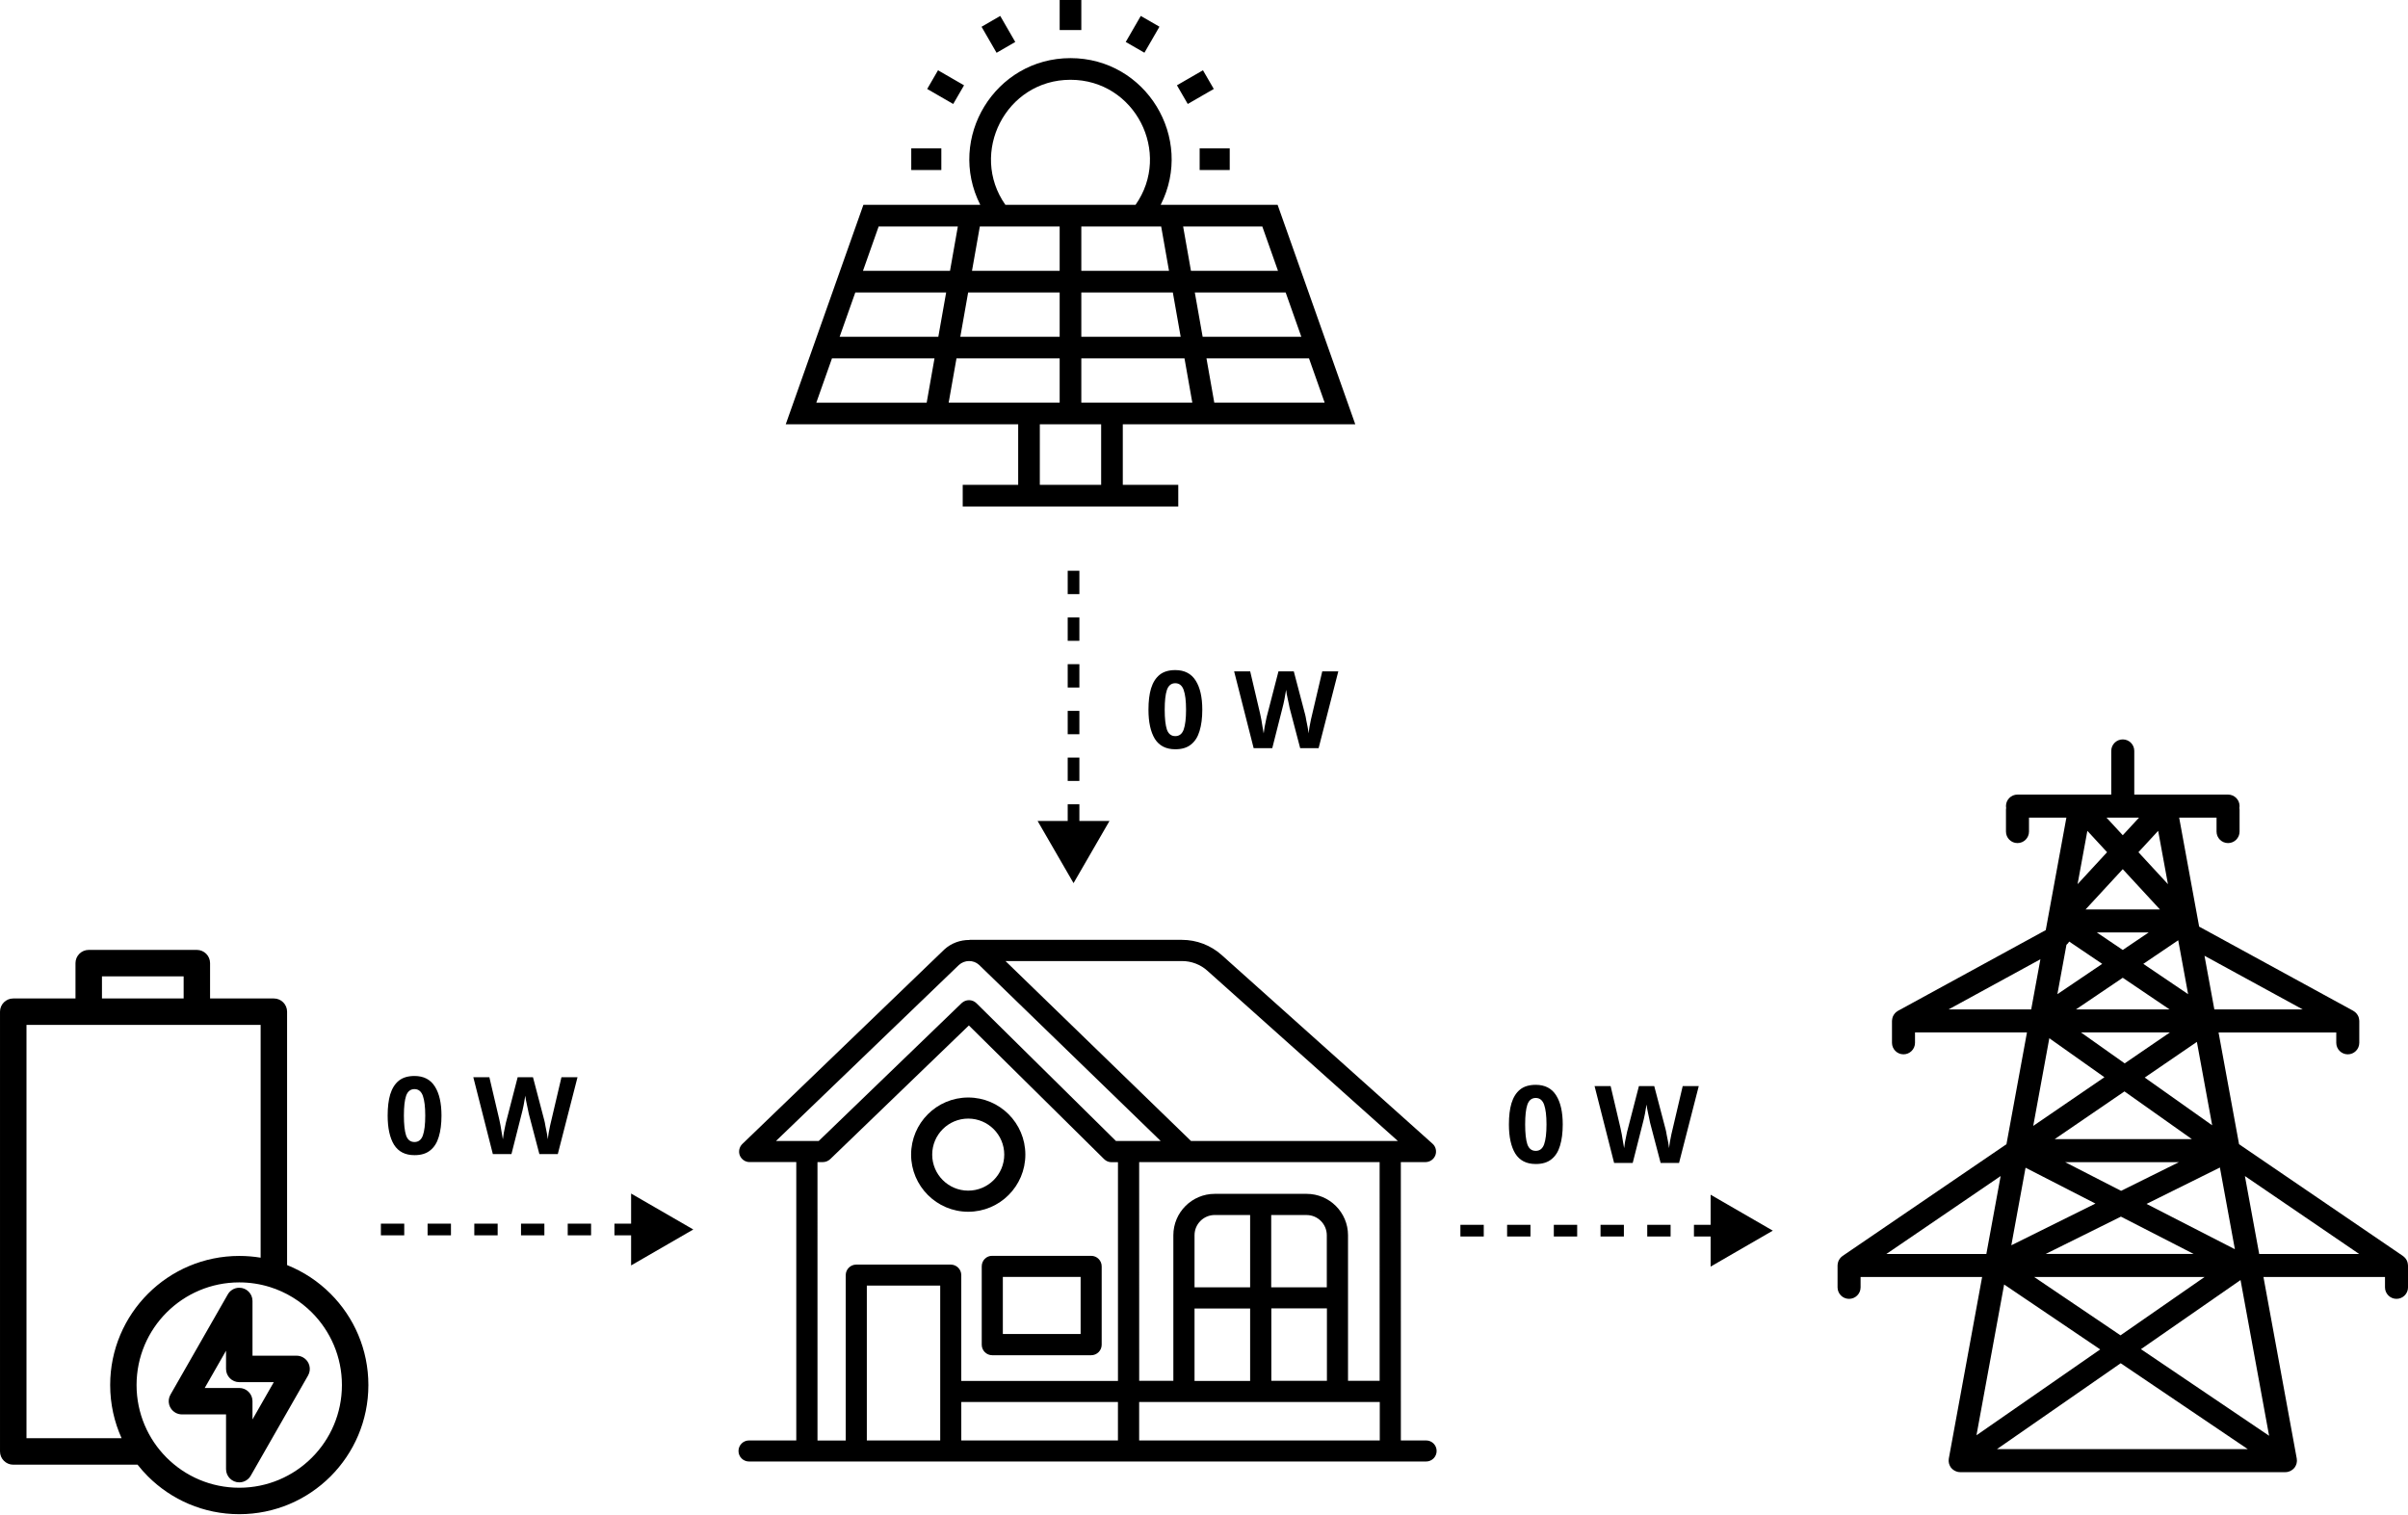
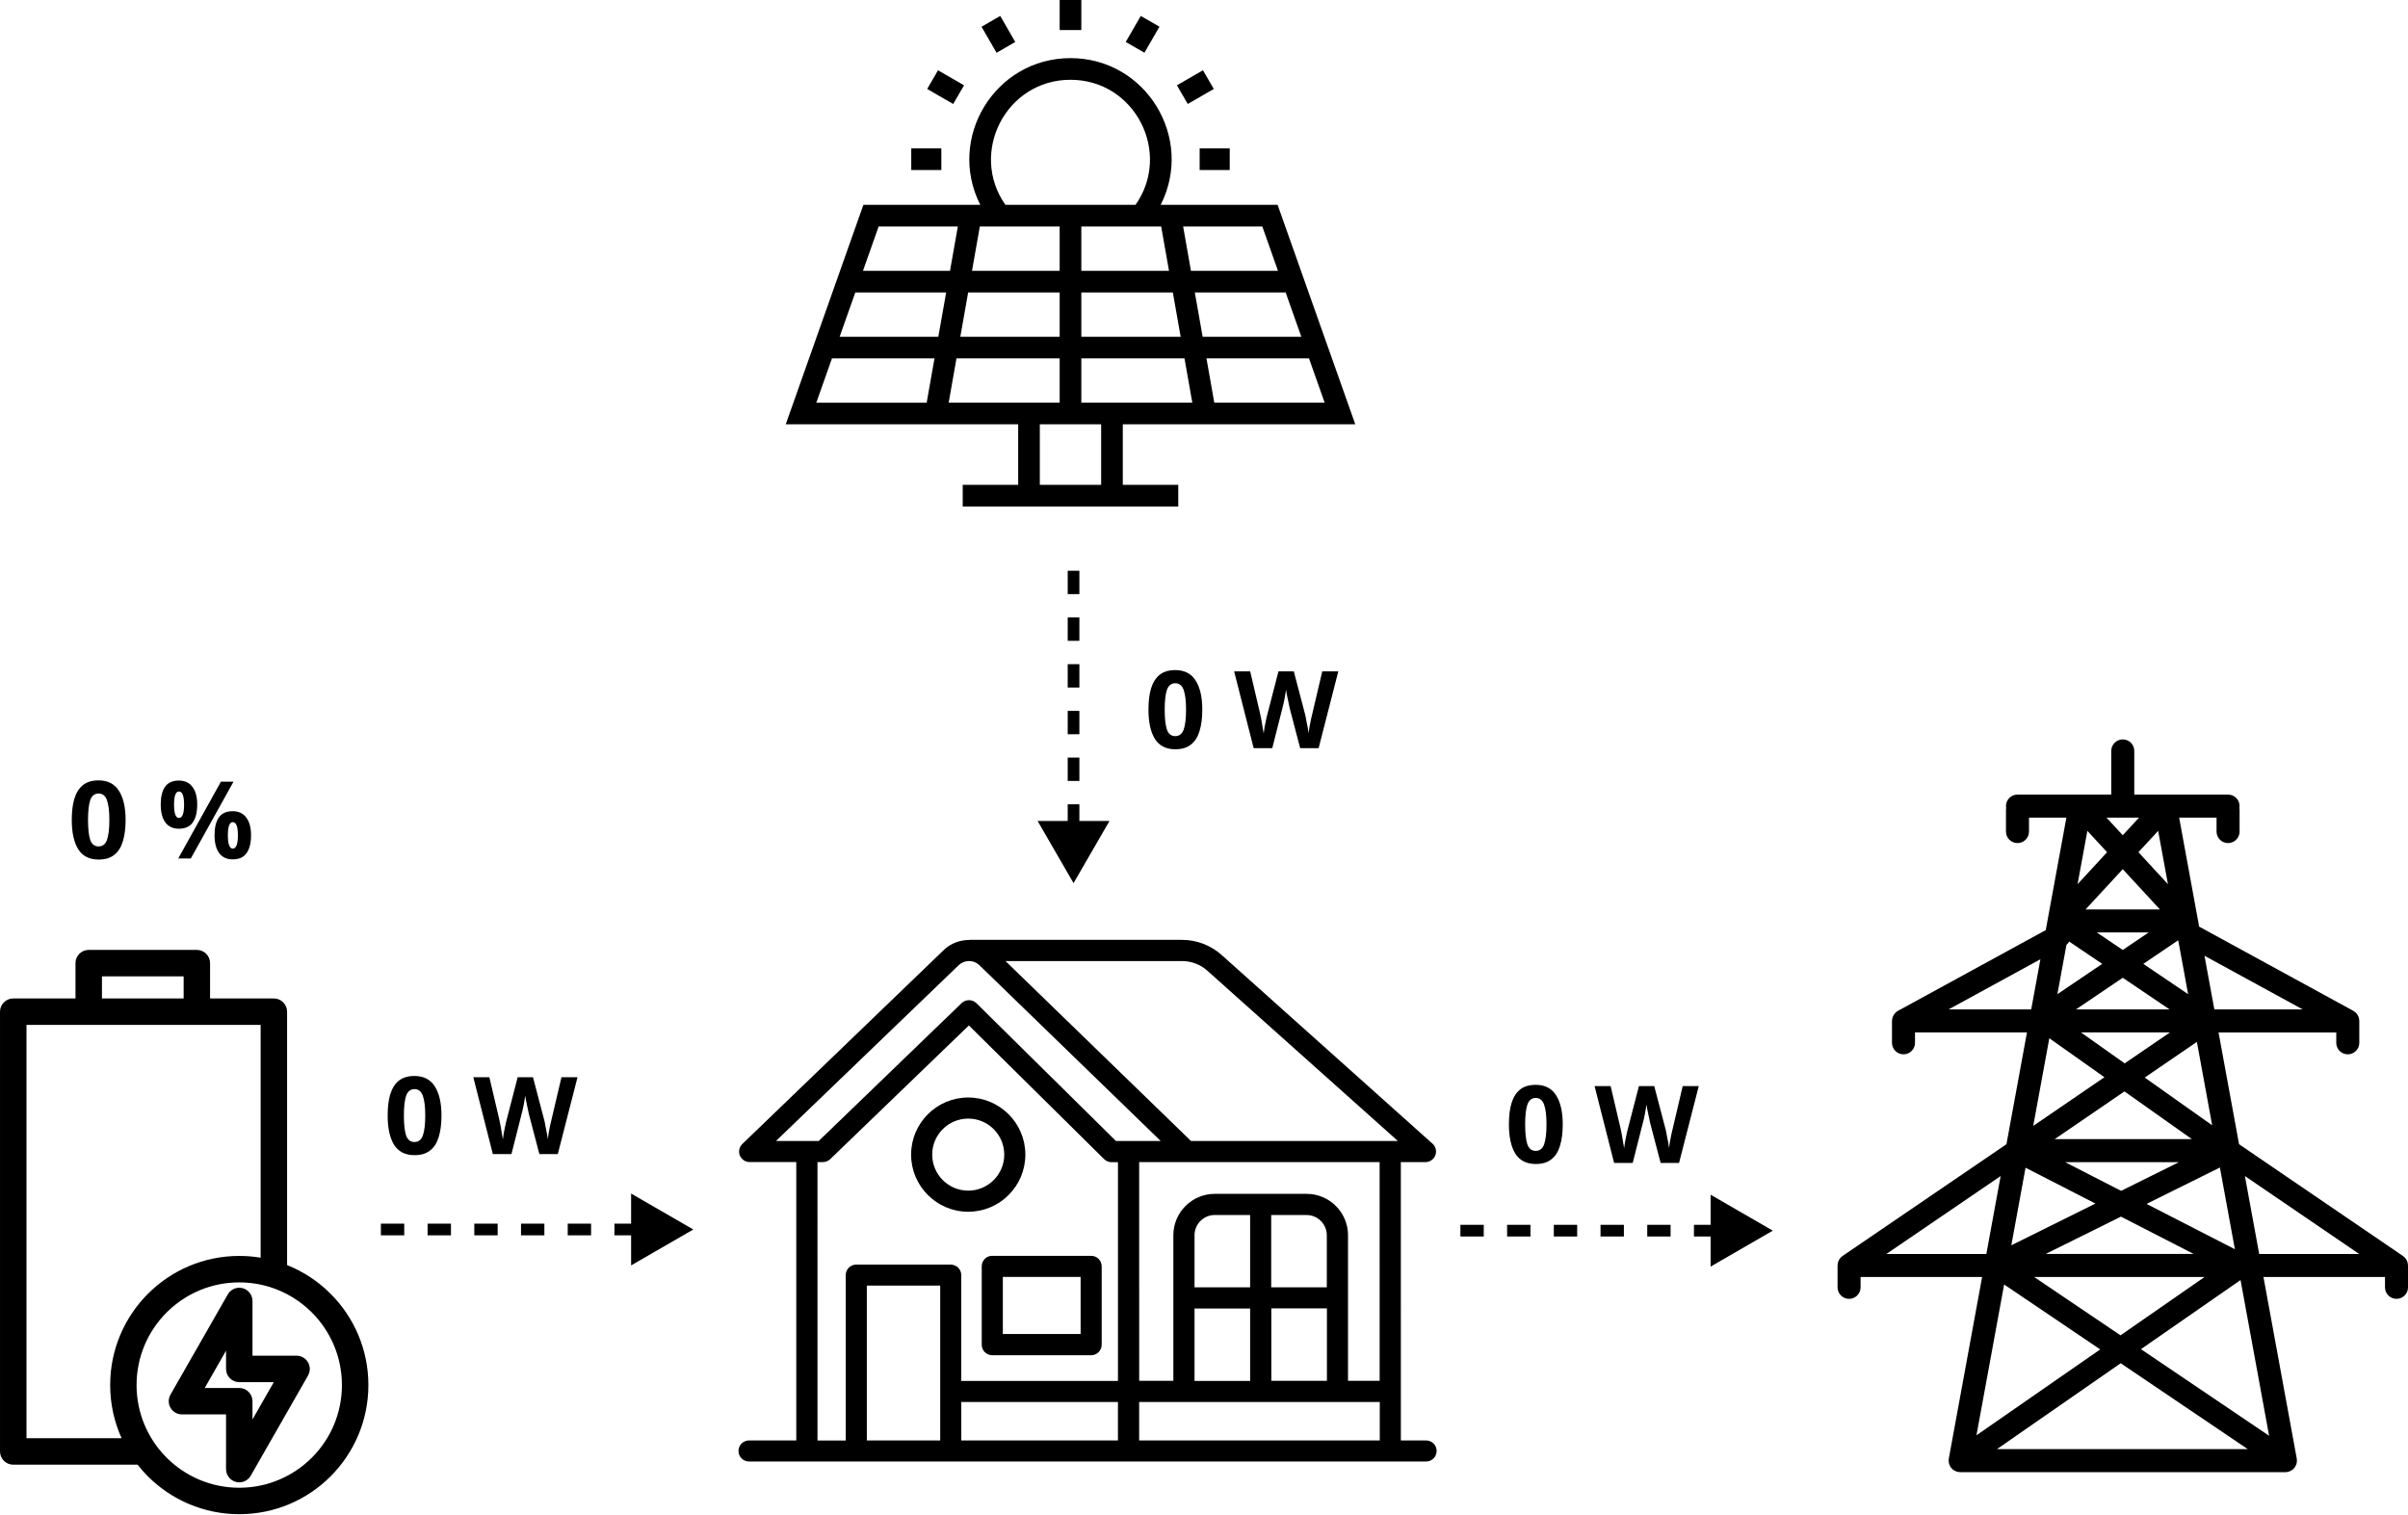
<svg xmlns="http://www.w3.org/2000/svg" width="206.211" height="129.677" viewBox="0 0 206.211 129.677" version="1.1" id="svg1092" xml:space="preserve">
  <defs id="defs1086">
    <marker style="overflow:visible" id="TriangleStart" refX="0" refY="0" orient="auto-start-reverse" markerWidth="5.324" markerHeight="6.155" viewBox="0 0 5.324 6.155" preserveAspectRatio="xMidYMid">
      <path transform="scale(0.5)" style="fill:context-stroke;fill-rule:evenodd;stroke:context-stroke;stroke-width:1pt" d="M 5.77,0 -2.88,5 V -5 Z" id="path135" />
    </marker>
    <marker style="overflow:visible" id="TriangleStart-3" refX="0" refY="0" orient="auto-start-reverse" markerWidth="5.324" markerHeight="6.155" viewBox="0 0 5.324 6.155" preserveAspectRatio="xMidYMid">
      <path transform="scale(0.5)" style="fill:context-stroke;fill-rule:evenodd;stroke:context-stroke;stroke-width:1pt" d="M 5.77,0 -2.88,5 V -5 Z" id="path135-6" />
    </marker>
    <marker style="overflow:visible" id="TriangleStart-3-5" refX="0" refY="0" orient="auto-start-reverse" markerWidth="5.324" markerHeight="6.155" viewBox="0 0 5.324 6.155" preserveAspectRatio="xMidYMid">
      <path transform="scale(0.5)" style="fill:context-stroke;fill-rule:evenodd;stroke:context-stroke;stroke-width:1pt" d="M 5.77,0 -2.88,5 V -5 Z" id="path135-6-3" />
    </marker>
  </defs>
  <g id="layer2" transform="translate(-4.525253,-7.261038)">
    <path d="m 79.115,24.804 h 9.357 c -2.898,-5.714 1.248,-12.565 7.725,-12.565 6.477,0 10.623,6.85 7.725,12.565 h 10.013 l 6.651,18.796 h -19.909 v 5.181 h 4.75 v 1.854 H 86.968 v -1.854 h 4.75 V 43.601 H 71.812 L 78.463,24.804 Z M 97.125,7.261 v 2.576 h -1.854 v -2.576 z m -7.257,4.521 -1.287,-2.229 1.6,-0.927 1.287,2.229 z m -3.713,4.385 0.927,-1.6 -2.229,-1.287 -0.927,1.6 z m 23.679,5.657 v -1.854 h -2.576 v 1.854 z m -24.697,0 v -1.854 h -2.576 v 1.854 z m 23.332,-6.945 -0.927,-1.6 -2.229,1.287 0.927,1.6 z m -4.653,-5.332 -1.287,2.229 -1.6,-0.921 1.287,-2.229 z M 90.624,24.805 h 11.144 c 3.128,-4.444 -0.024,-10.711 -5.571,-10.711 -5.545,0 -8.7,6.266 -5.574,10.711 z m 2.947,23.977 h 5.252 V 43.601 H 93.572 Z M 106.63,41.747 105.96,37.954 h -8.835 v 3.792 h 9.506 z m -0.998,-5.646 -0.67,-3.792 h -7.837 v 3.792 z m -0.998,-5.646 -0.67,-3.792 h -6.839 v 3.792 z m 1.21,-3.792 0.67,3.792 h 7.453 l -1.341,-3.792 z m 1,5.646 0.67,3.792 h 8.451 l -1.341,-3.792 z m 0.998,5.646 0.67,3.792 h 9.452 l -1.341,-3.792 z m -12.572,3.792 v -3.792 h -8.835 l -0.67,3.792 h 9.506 z m 0,-5.646 v -3.792 h -7.837 l -0.67,3.792 z m 0,-5.646 v -3.792 h -6.837 l -0.67,3.792 z m -11.388,11.293 0.67,-3.792 h -8.781 l -1.341,3.792 z m 0.998,-5.646 0.67,-3.792 h -7.781 l -1.341,3.792 z m 1,-5.646 0.67,-3.792 h -6.783 l -1.341,3.792 z" fill-rule="evenodd" id="path227" style="stroke-width:0.552" />
    <path d="m 88.597,115.715 v 6.709 c 0,0.5 0.405,0.902 0.902,0.902 H 97.967 c 0.5,0 0.902,-0.405 0.902,-0.902 v -6.709 c 0,-0.5 -0.405,-0.902 -0.902,-0.902 h -8.468 c -0.497,-0.012 -0.902,0.393 -0.902,0.902 z m 1.807,0.902 h 6.661 v 4.892 h -6.661 z" id="path482" style="stroke-width:0.621" />
    <path d="m 87.44,111.038 c 2.7,0 4.892,-2.193 4.892,-4.892 0,-2.7 -2.193,-4.892 -4.892,-4.892 -2.7,0 -4.892,2.193 -4.892,4.892 0,2.69 2.193,4.892 4.892,4.892 z m 0,-7.978 c 1.703,0 3.085,1.383 3.085,3.085 0,1.703 -1.383,3.085 -3.085,3.085 -1.703,0 -3.085,-1.383 -3.085,-3.085 0,-1.703 1.383,-3.085 3.085,-3.085 z" id="path484" style="stroke-width:0.621" />
    <path d="m 126.653,130.626 h -2.164 l -0.002,-23.84 h 2.108 c 0.376,0 0.715,-0.235 0.847,-0.582 0.131,-0.349 0.039,-0.752 -0.245,-0.997 L 109.144,89.05 c -0.941,-0.837 -2.144,-1.298 -3.405,-1.298 H 87.581 c -0.019,0 -0.039,0.01 -0.056,0.01 -0.762,0 -1.533,0.264 -2.134,0.817 l -17.294,16.653 c -0.264,0.255 -0.349,0.65 -0.216,0.987 0.141,0.34 0.471,0.565 0.837,0.565 h 3.997 v 23.84 H 68.669 c -0.5,0 -0.902,0.405 -0.902,0.902 0,0.5 0.405,0.902 0.902,0.902 h 57.981 c 0.5,0 0.902,-0.405 0.902,-0.902 0.002,-0.5 -0.403,-0.902 -0.9,-0.902 z m -41.612,0 h -6.284 v -13.265 h 6.284 z m 1.805,-3.294 h 13.415 v 3.294 H 86.846 Z m 15.232,0 h 20.605 v 3.294 h -20.605 z m 14.337,-16.013 c 0.961,0 1.732,0.781 1.732,1.732 v 4.46 h -4.761 v -6.192 z m 1.742,14.196 h -4.761 v -6.2 h 4.761 z m -6.576,-8.007 h -4.761 v -4.46 c 0,-0.961 0.781,-1.732 1.732,-1.732 h 3.029 z m -4.761,1.817 h 4.761 v 6.2 h -4.761 z m 15.863,6.19 h -2.719 v -12.464 c 0,-1.957 -1.591,-3.546 -3.546,-3.546 h -7.866 c -1.957,0 -3.546,1.591 -3.546,3.546 v 12.464 h -2.925 l -0.002,-18.73 h 20.592 l 0.002,18.73 z M 107.93,90.406 124.235,104.979 H 106.519 L 90.63,89.567 h 15.108 c 0.81,0 1.591,0.293 2.193,0.839 z M 86.639,89.907 c 0.49,-0.451 1.252,-0.451 1.722,-0.019 l 15.562,15.092 h -3.83 L 88.145,93.181 c -0.349,-0.349 -0.912,-0.349 -1.271,-0.01 L 74.635,104.979 h -3.66 z m -12.108,16.879 h 0.461 c 0.235,0 0.461,-0.095 0.631,-0.255 l 11.873,-11.449 11.581,11.449 c 0.17,0.17 0.395,0.264 0.64,0.264 h 0.546 v 18.732 l -13.418,-0.002 v -9.059 c 0,-0.5 -0.405,-0.902 -0.902,-0.902 h -8.091 c -0.5,0 -0.902,0.405 -0.902,0.902 v 14.167 h -2.418 z" id="path486" style="stroke-width:0.621" />
    <path d="m 210.733,115.625 c -1.6e-4,-0.011 -0.003,-0.022 -0.003,-0.033 -0.004,-0.086 -0.02,-0.169 -0.045,-0.248 -0.005,-0.016 -0.009,-0.032 -0.015,-0.048 -0.032,-0.086 -0.075,-0.165 -0.128,-0.237 -0.01,-0.013 -0.021,-0.025 -0.031,-0.037 -0.06,-0.073 -0.127,-0.14 -0.205,-0.194 -9.2e-4,-6.5e-4 -0.002,-0.002 -0.002,-0.002 l -0.002,-0.001 c -0.001,-9.2e-4 -0.003,-0.002 -0.004,-0.003 l -14.029,-9.567 -1.756,-9.572 h 10.08 v 0.887 c 0,0.545 0.442,0.986 0.986,0.986 0.544,0 0.986,-0.441 0.986,-0.986 v -1.873 c 0,-0.019 -0.005,-0.038 -0.006,-0.057 -0.001,-0.02 -0.004,-0.039 -0.006,-0.059 -0.011,-0.097 -0.033,-0.19 -0.07,-0.276 -0.001,-0.003 -0.004,-0.006 -0.005,-0.009 -0.039,-0.087 -0.092,-0.166 -0.153,-0.238 -0.01,-0.012 -0.018,-0.023 -0.029,-0.035 -0.066,-0.07 -0.142,-0.129 -0.225,-0.177 -0.008,-0.004 -0.012,-0.012 -0.02,-0.016 l -13.2,-7.212 -1.712,-9.334 h 3.202 v 1.194 c 0,0.545 0.442,0.986 0.986,0.986 0.544,0 0.986,-0.441 0.986,-0.986 v -1.873 c 0,-0.053 -0.007,-0.103 -0.015,-0.154 0.008,-0.05 0.015,-0.101 0.015,-0.154 0,-0.545 -0.442,-0.986 -0.986,-0.986 h -5.371 -2.66 v -3.739 c 0,-0.545 -0.441,-0.986 -0.986,-0.986 -0.545,0 -0.986,0.441 -0.986,0.986 v 3.739 h -2.659 -5.371 c -0.545,0 -0.986,0.441 -0.986,0.986 0,0.053 0.007,0.103 0.015,0.154 -0.008,0.05 -0.015,0.101 -0.015,0.154 v 1.873 c 0,0.545 0.441,0.986 0.986,0.986 0.545,0 0.986,-0.441 0.986,-0.986 v -1.194 h 3.202 l -1.767,9.633 -12.654,6.913 c -0.008,0.004 -0.013,0.012 -0.021,0.016 -0.083,0.048 -0.159,0.107 -0.224,0.177 -0.011,0.011 -0.019,0.024 -0.029,0.036 -0.061,0.071 -0.113,0.149 -0.152,0.236 -0.002,0.004 -0.004,0.007 -0.006,0.011 -0.037,0.086 -0.058,0.179 -0.07,0.275 -0.002,0.02 -0.005,0.039 -0.006,0.059 -0.001,0.019 -0.006,0.037 -0.006,0.056 v 1.873 c 0,0.545 0.441,0.986 0.986,0.986 0.545,0 0.986,-0.441 0.986,-0.986 V 95.681 h 9.587 l -1.756,9.572 -14.03,9.568 c -6.6e-4,4.8e-4 -10e-4,9.2e-4 -0.002,0.001 l -0.003,0.002 c -0.001,9.8e-4 -0.002,0.002 -0.004,0.004 -0.077,0.053 -0.144,0.12 -0.203,0.193 -0.011,0.013 -0.022,0.025 -0.031,0.038 -0.053,0.072 -0.096,0.152 -0.127,0.237 -0.006,0.016 -0.01,0.033 -0.015,0.049 -0.025,0.079 -0.041,0.161 -0.045,0.247 -5.2e-4,0.011 -0.003,0.022 -0.003,0.033 -8e-5,0.005 -10e-4,0.009 -10e-4,0.014 v 1.873 c 0,0.545 0.441,0.986 0.986,0.986 0.545,0 0.986,-0.441 0.986,-0.986 v -0.887 h 10.408 l -2.853,15.552 c -1.2e-4,6.6e-4 -4e-5,0.001 -1.6e-4,0.002 -0.012,0.067 -0.016,0.135 -0.014,0.203 6e-4,0.022 0.005,0.043 0.007,0.064 0.004,0.046 0.01,0.092 0.021,0.138 0.006,0.025 0.015,0.049 0.023,0.073 0.013,0.04 0.027,0.08 0.045,0.118 0.013,0.026 0.028,0.051 0.042,0.076 0.013,0.021 0.022,0.044 0.036,0.065 0.008,0.011 0.018,0.019 0.027,0.03 0.01,0.013 0.016,0.027 0.026,0.039 0.02,0.024 0.045,0.043 0.067,0.064 0.022,0.022 0.044,0.045 0.068,0.065 0.036,0.029 0.075,0.053 0.114,0.077 0.025,0.015 0.049,0.033 0.075,0.045 0.047,0.023 0.097,0.039 0.148,0.055 0.021,0.006 0.041,0.016 0.062,0.021 0.073,0.017 0.147,0.027 0.224,0.027 h 13.927 13.927 c 0.077,0 0.152,-0.01 0.225,-0.027 0.024,-0.006 0.045,-0.016 0.069,-0.024 0.049,-0.015 0.097,-0.031 0.142,-0.053 0.027,-0.013 0.052,-0.032 0.078,-0.048 0.038,-0.024 0.076,-0.048 0.112,-0.077 0.025,-0.021 0.047,-0.044 0.07,-0.067 0.02,-0.02 0.043,-0.037 0.062,-0.059 0.012,-0.014 0.019,-0.031 0.03,-0.045 0.009,-0.012 0.021,-0.021 0.03,-0.034 0.013,-0.019 0.02,-0.039 0.032,-0.059 0.015,-0.025 0.029,-0.051 0.042,-0.077 0.018,-0.038 0.032,-0.078 0.045,-0.117 0.008,-0.025 0.016,-0.049 0.022,-0.074 0.011,-0.045 0.016,-0.09 0.02,-0.135 0.002,-0.022 0.006,-0.045 0.007,-0.067 0.001,-0.056 -0.004,-0.111 -0.012,-0.166 -0.002,-0.011 -3.2e-4,-0.023 -0.002,-0.034 l -2.852,-15.552 h 10.408 v 0.887 c 0,0.545 0.442,0.986 0.986,0.986 0.544,0 0.986,-0.441 0.986,-0.986 v -1.873 c 0,-0.005 -0.001,-0.009 -0.001,-0.014 z m -24.423,15.744 H 175.533 l 10.599,-7.357 10.886,7.357 z m 0,-54.085 h 1.393 l -1.393,1.509 -1.393,-1.509 z m 4.811,29.506 -4.955,2.458 -4.792,-2.458 z m -10.64,-1.972 5.974,-4.086 5.773,4.086 z m 7.71,-5.273 4.466,-3.054 1.31,7.143 z m 2.157,-3.864 -3.874,2.649 -3.743,-2.649 z m -8.047,-1.972 4.008,-2.71 4.008,2.71 z m 5.768,-3.9 2.99,-2.022 0.847,4.617 z m 0.458,-2.69 -2.218,1.499 -2.218,-1.499 z m -5.401,-1.972 3.183,-3.448 3.183,3.448 z m 4.525,-4.901 1.69,-1.83 0.838,4.567 z m -2.684,-1.21e-4 -2.527,2.737 0.838,-4.567 z m -3.479,7.929 c 0.098,-0.078 0.176,-0.172 0.236,-0.276 l 2.825,1.91 -3.837,2.594 z m -1.468,8.003 4.718,3.339 -6.095,4.169 z m 3.95,14.159 -7.203,3.573 1.218,-6.643 z m 8.638,6.288 h 0.708 l -7.2,4.997 -7.395,-4.997 h 1.289 z m -12.598,-1.972 h -0.303 l 6.444,-3.197 6.232,3.197 z m 4.368,8.175 -10.596,7.354 2.369,-12.914 z m 3.489,-0.021 8.529,-5.92 2.446,13.337 z m 0.479,-12.44 6.282,-3.117 1.283,6.998 z M 201.718,93.709 h -7.566 l -0.843,-4.594 z m -22.461,-4.295 -0.788,4.295 H 171.395 Z M 166.068,114.653 l 9.784,-6.672 -1.224,6.672 z m 31.925,0 -1.224,-6.673 9.784,6.673 z" id="path538" style="stroke-width:0.657" />
    <path d="M 16.311,132.7 H 5.659 c -0.624,0 -1.133,-0.507 -1.133,-1.133 V 93.905 c 0,-0.626 0.507,-1.133 1.133,-1.133 h 5.331 v -3.026 c 0,-0.624 0.507,-1.133 1.133,-1.133 h 9.259 c 0.624,0 1.133,0.507 1.133,1.133 v 3.026 h 5.462 c 0.624,0 1.133,0.507 1.133,1.133 v 21.7 c 1.407,0.561 2.671,1.403 3.724,2.456 2.001,2.001 3.238,4.765 3.238,7.82 0,3.053 -1.239,5.817 -3.238,7.82 -2.001,2.001 -4.765,3.238 -7.82,3.238 -3.053,0 -5.817,-1.237 -7.82,-3.238 -0.316,-0.316 -0.611,-0.648 -0.885,-0.998 z m 7.571,-9.762 -1.825,3.192 h 2.957 c 0.626,0 1.133,0.507 1.133,1.133 v 1.561 l 1.825,-3.192 h -2.957 c -0.624,0 -1.133,-0.507 -1.133,-1.133 z m -4.759,3.762 4.882,-8.535 c 0.187,-0.366 0.57,-0.619 1.01,-0.619 0.626,0 1.133,0.507 1.133,1.133 v 4.687 h 3.776 c 0.191,0 0.384,0.048 0.563,0.15 0.542,0.31 0.73,1.002 0.42,1.544 l -4.882,8.535 c -0.187,0.366 -0.57,0.619 -1.01,0.619 -0.624,0 -1.133,-0.507 -1.133,-1.133 v -4.687 h -3.776 c -0.191,-0.002 -0.384,-0.048 -0.563,-0.15 -0.542,-0.31 -0.731,-1.002 -0.42,-1.544 z m 8.519,-9.213 h -0.004 l -0.01,-0.004 c -0.827,-0.258 -1.704,-0.395 -2.615,-0.395 -2.429,0 -4.626,0.985 -6.218,2.575 -1.592,1.592 -2.575,3.789 -2.575,6.218 0,2.429 0.985,4.628 2.575,6.218 1.592,1.592 3.789,2.575 6.218,2.575 2.429,0 4.628,-0.985 6.218,-2.575 1.592,-1.59 2.575,-3.787 2.575,-6.218 0,-2.429 -0.985,-4.626 -2.575,-6.218 -0.993,-0.991 -2.217,-1.746 -3.589,-2.176 z M 26.845,114.974 V 95.037 H 6.794 v 35.397 h 8.145 c -0.628,-1.39 -0.979,-2.932 -0.979,-4.554 0,-3.053 1.237,-5.817 3.238,-7.82 2.001,-2.001 4.765,-3.238 7.82,-3.238 0.623,0 1.235,0.052 1.829,0.15 z M 13.257,92.772 h 6.995 v -1.893 h -6.995 z" id="path624" style="stroke-width:0.493" />
    <path style="fill:none;fill-rule:evenodd;stroke:#000000;stroke-width:1px;stroke-linecap:butt;stroke-linejoin:miter;stroke-dasharray:2, 2;stroke-dashoffset:0;stroke-opacity:1;marker-end:url(#TriangleStart)" d="m 129.588,112.657 h 23.201" id="path746" />
    <path style="fill:none;fill-rule:evenodd;stroke:#000000;stroke-width:1px;stroke-linecap:butt;stroke-linejoin:miter;stroke-dasharray:2, 2;stroke-dashoffset:0;stroke-opacity:1;marker-end:url(#TriangleStart-3)" d="M 96.459,56.142 V 79.343" id="path746-7" />
    <path style="fill:none;fill-rule:evenodd;stroke:#000000;stroke-width:1px;stroke-linecap:butt;stroke-linejoin:miter;stroke-dasharray:2, 2;stroke-dashoffset:0;stroke-opacity:1;marker-end:url(#TriangleStart-3-5)" d="M 37.143,112.557 H 60.344" id="path746-7-5" />
-     <text xml:space="preserve" style="font-style:normal;font-variant:normal;font-weight:normal;font-stretch:normal;font-size:9.213px;line-height:125%;font-family:Sans;-inkscape-font-specification:Sans;text-align:start;letter-spacing:0px;word-spacing:0px;writing-mode:lr-tb;text-anchor:start;fill:#000000;fill-opacity:1;stroke:none;stroke-width:0.768px;stroke-linecap:butt;stroke-linejoin:miter;stroke-opacity:1" x="133.415" y="106.857" id="text2642-9-1" data-topic="stefan/house/export_power_raw">
-       <tspan id="tspan2640-3-9" x="133.415" y="106.857" style="font-style:normal;font-variant:normal;font-weight:bold;font-stretch:normal;font-size:9.213px;font-family:Sans;-inkscape-font-specification:'Sans, Bold';font-variant-ligatures:normal;font-variant-caps:normal;font-variant-numeric:normal;font-variant-east-asian:normal;stroke-width:0.768px">0 W</tspan>
+     <text xml:space="preserve" style="font-style:normal;font-variant:normal;font-weight:normal;font-stretch:normal;font-size:9.213px;line-height:125%;font-family:Sans;-inkscape-font-specification:Sans;text-align:start;letter-spacing:0px;word-spacing:0px;writing-mode:lr-tb;text-anchor:start;fill:#000000;fill-opacity:1;stroke:none;stroke-width:0.768px;stroke-linecap:butt;stroke-linejoin:miter;stroke-opacity:1" x="133.415" y="106.857" id="text2642-9-1">
+       <tspan id="tspan2640-3-9" x="133.415" y="106.857" style="font-style:normal;font-variant:normal;font-weight:bold;font-stretch:normal;font-size:9.213px;font-family:Sans;-inkscape-font-specification:'Sans, Bold';font-variant-ligatures:normal;font-variant-caps:normal;font-variant-numeric:normal;font-variant-east-asian:normal;stroke-width:0.768px" data-topic="stefan/house/export_power_raw" data-unit="W">0 W</tspan>
    </text>
-     <text xml:space="preserve" style="font-style:normal;font-variant:normal;font-weight:normal;font-stretch:normal;font-size:9.213px;line-height:125%;font-family:Sans;-inkscape-font-specification:Sans;text-align:start;letter-spacing:0px;word-spacing:0px;writing-mode:lr-tb;text-anchor:start;fill:#000000;fill-opacity:1;stroke:none;stroke-width:0.768px;stroke-linecap:butt;stroke-linejoin:miter;stroke-opacity:1" x="102.547" y="71.337" id="text2642-9-1-4" data-topic="stefan/house/total_dc_power">
-       <tspan id="tspan2640-3-9-7" x="102.547" y="71.337" style="font-style:normal;font-variant:normal;font-weight:bold;font-stretch:normal;font-size:9.213px;font-family:Sans;-inkscape-font-specification:'Sans, Bold';font-variant-ligatures:normal;font-variant-caps:normal;font-variant-numeric:normal;font-variant-east-asian:normal;stroke-width:0.768px">0 W</tspan>
+     <text xml:space="preserve" style="font-style:normal;font-variant:normal;font-weight:normal;font-stretch:normal;font-size:9.213px;line-height:125%;font-family:Sans;-inkscape-font-specification:Sans;text-align:start;letter-spacing:0px;word-spacing:0px;writing-mode:lr-tb;text-anchor:start;fill:#000000;fill-opacity:1;stroke:none;stroke-width:0.768px;stroke-linecap:butt;stroke-linejoin:miter;stroke-opacity:1" x="102.547" y="71.337" id="text2642-9-1-4">
+       <tspan id="tspan2640-3-9-7" x="102.547" y="71.337" style="font-style:normal;font-variant:normal;font-weight:bold;font-stretch:normal;font-size:9.213px;font-family:Sans;-inkscape-font-specification:'Sans, Bold';font-variant-ligatures:normal;font-variant-caps:normal;font-variant-numeric:normal;font-variant-east-asian:normal;stroke-width:0.768px" data-unit="W" data-topic="stefan/house/total_dc_power">0 W</tspan>
    </text>
-     <text xml:space="preserve" style="font-style:normal;font-variant:normal;font-weight:normal;font-stretch:normal;font-size:9.213px;line-height:125%;font-family:Sans;-inkscape-font-specification:Sans;text-align:start;letter-spacing:0px;word-spacing:0px;writing-mode:lr-tb;text-anchor:start;fill:#000000;fill-opacity:1;stroke:none;stroke-width:0.768px;stroke-linecap:butt;stroke-linejoin:miter;stroke-opacity:1" x="37.396" y="106.098" id="text2642-9-1-4-8" data-topic="stefan/house/battery/power">
-       <tspan id="tspan2640-3-9-7-4" x="37.396" y="106.098" style="font-style:normal;font-variant:normal;font-weight:bold;font-stretch:normal;font-size:9.213px;font-family:Sans;-inkscape-font-specification:'Sans, Bold';font-variant-ligatures:normal;font-variant-caps:normal;font-variant-numeric:normal;font-variant-east-asian:normal;stroke-width:0.768px">0 W</tspan>
+     <text xml:space="preserve" style="font-style:normal;font-variant:normal;font-weight:normal;font-stretch:normal;font-size:9.213px;line-height:125%;font-family:Sans;-inkscape-font-specification:Sans;text-align:start;letter-spacing:0px;word-spacing:0px;writing-mode:lr-tb;text-anchor:start;fill:#000000;fill-opacity:1;stroke:none;stroke-width:0.768px;stroke-linecap:butt;stroke-linejoin:miter;stroke-opacity:1" x="37.396" y="106.098" id="text2642-9-1-4-8">
+       <tspan id="tspan2640-3-9-7-4" x="37.396" y="106.098" style="font-style:normal;font-variant:normal;font-weight:bold;font-stretch:normal;font-size:9.213px;font-family:Sans;-inkscape-font-specification:'Sans, Bold';font-variant-ligatures:normal;font-variant-caps:normal;font-variant-numeric:normal;font-variant-east-asian:normal;stroke-width:0.768px" data-unit="W" data-topic="stefan/house/battery/power">0 W</tspan>
+     </text>
+     <text xml:space="preserve" style="font-style:normal;font-variant:normal;font-weight:normal;font-stretch:normal;font-size:9.213px;line-height:125%;font-family:Sans;-inkscape-font-specification:Sans;text-align:start;letter-spacing:0px;word-spacing:0px;writing-mode:lr-tb;text-anchor:start;fill:#000000;fill-opacity:1;stroke:none;stroke-width:0.768px;stroke-linecap:butt;stroke-linejoin:miter;stroke-opacity:1" x="10.344" y="80.784" id="text2642-9-1-4-8-5">
+       <tspan id="tspan2640-3-9-7-4-5" x="10.344" y="80.784" style="font-style:normal;font-variant:normal;font-weight:bold;font-stretch:normal;font-size:9.213px;font-family:Sans;-inkscape-font-specification:'Sans, Bold';font-variant-ligatures:normal;font-variant-caps:normal;font-variant-numeric:normal;font-variant-east-asian:normal;stroke-width:0.768px" data-unit="%" data-topic="stefan/house/battery/level">0 %</tspan>
    </text>
  </g>
  <g id="layer1" transform="translate(-4.525253,-177.8027)" />
</svg>
